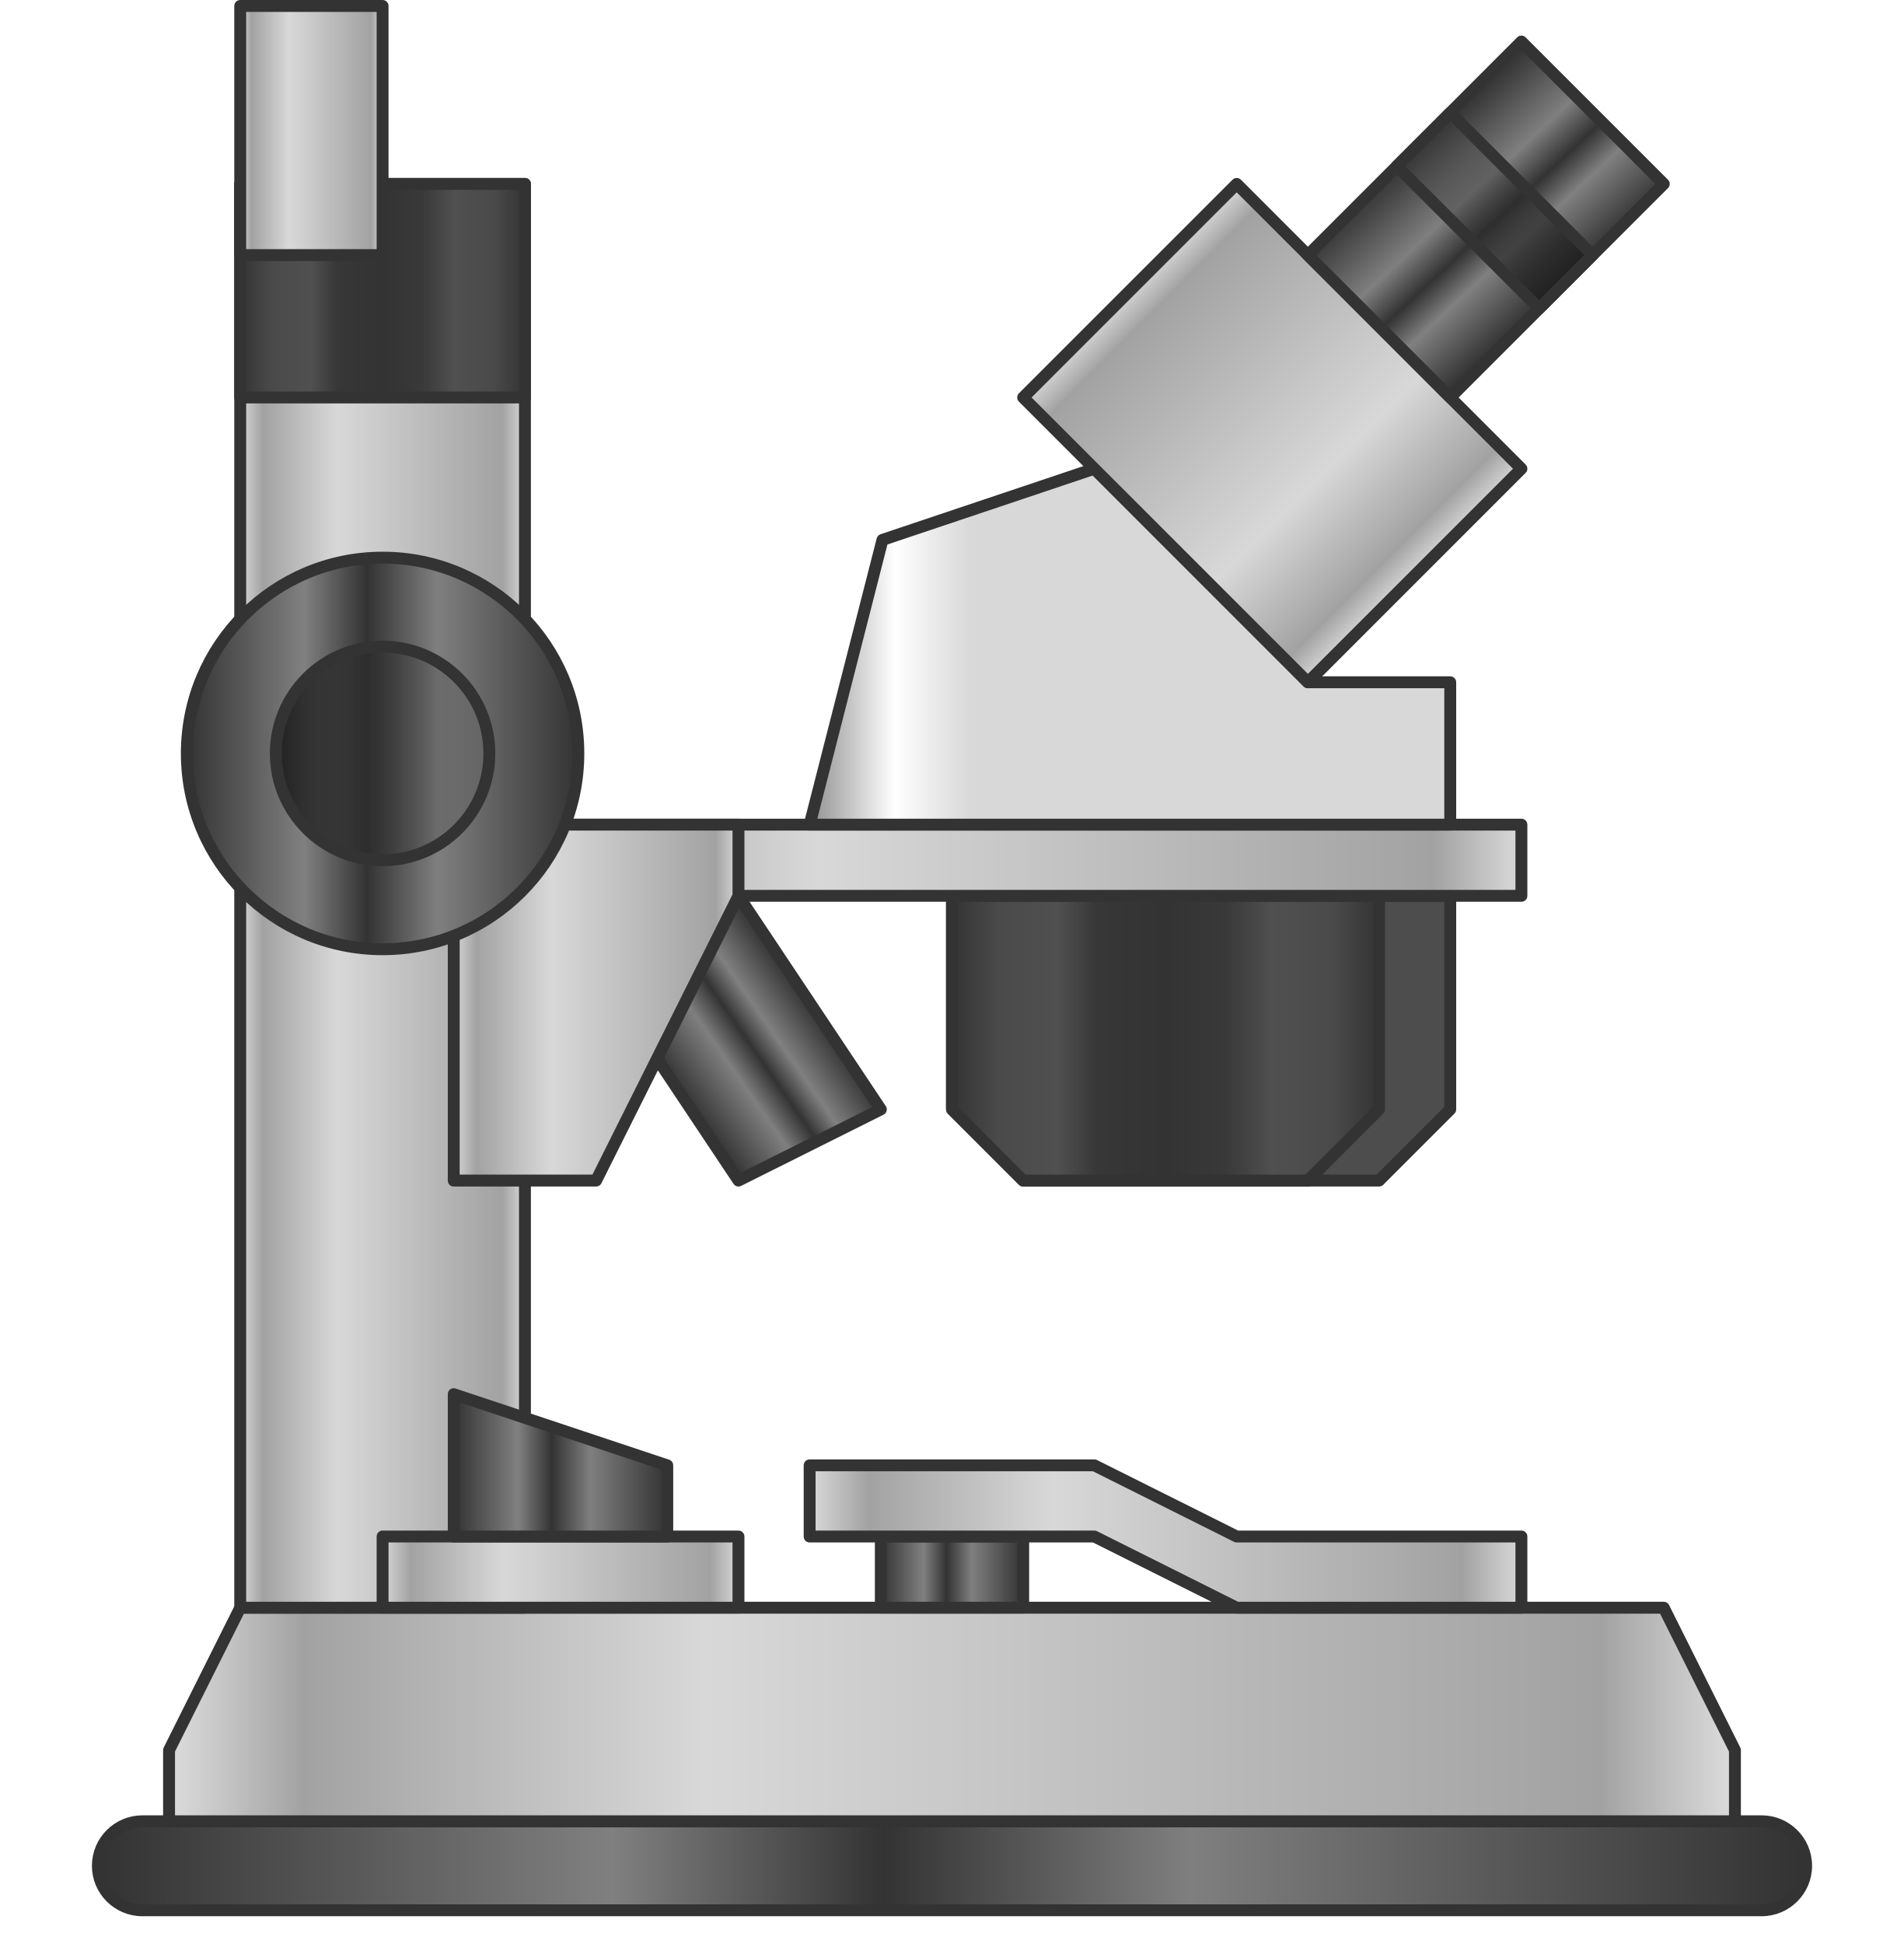
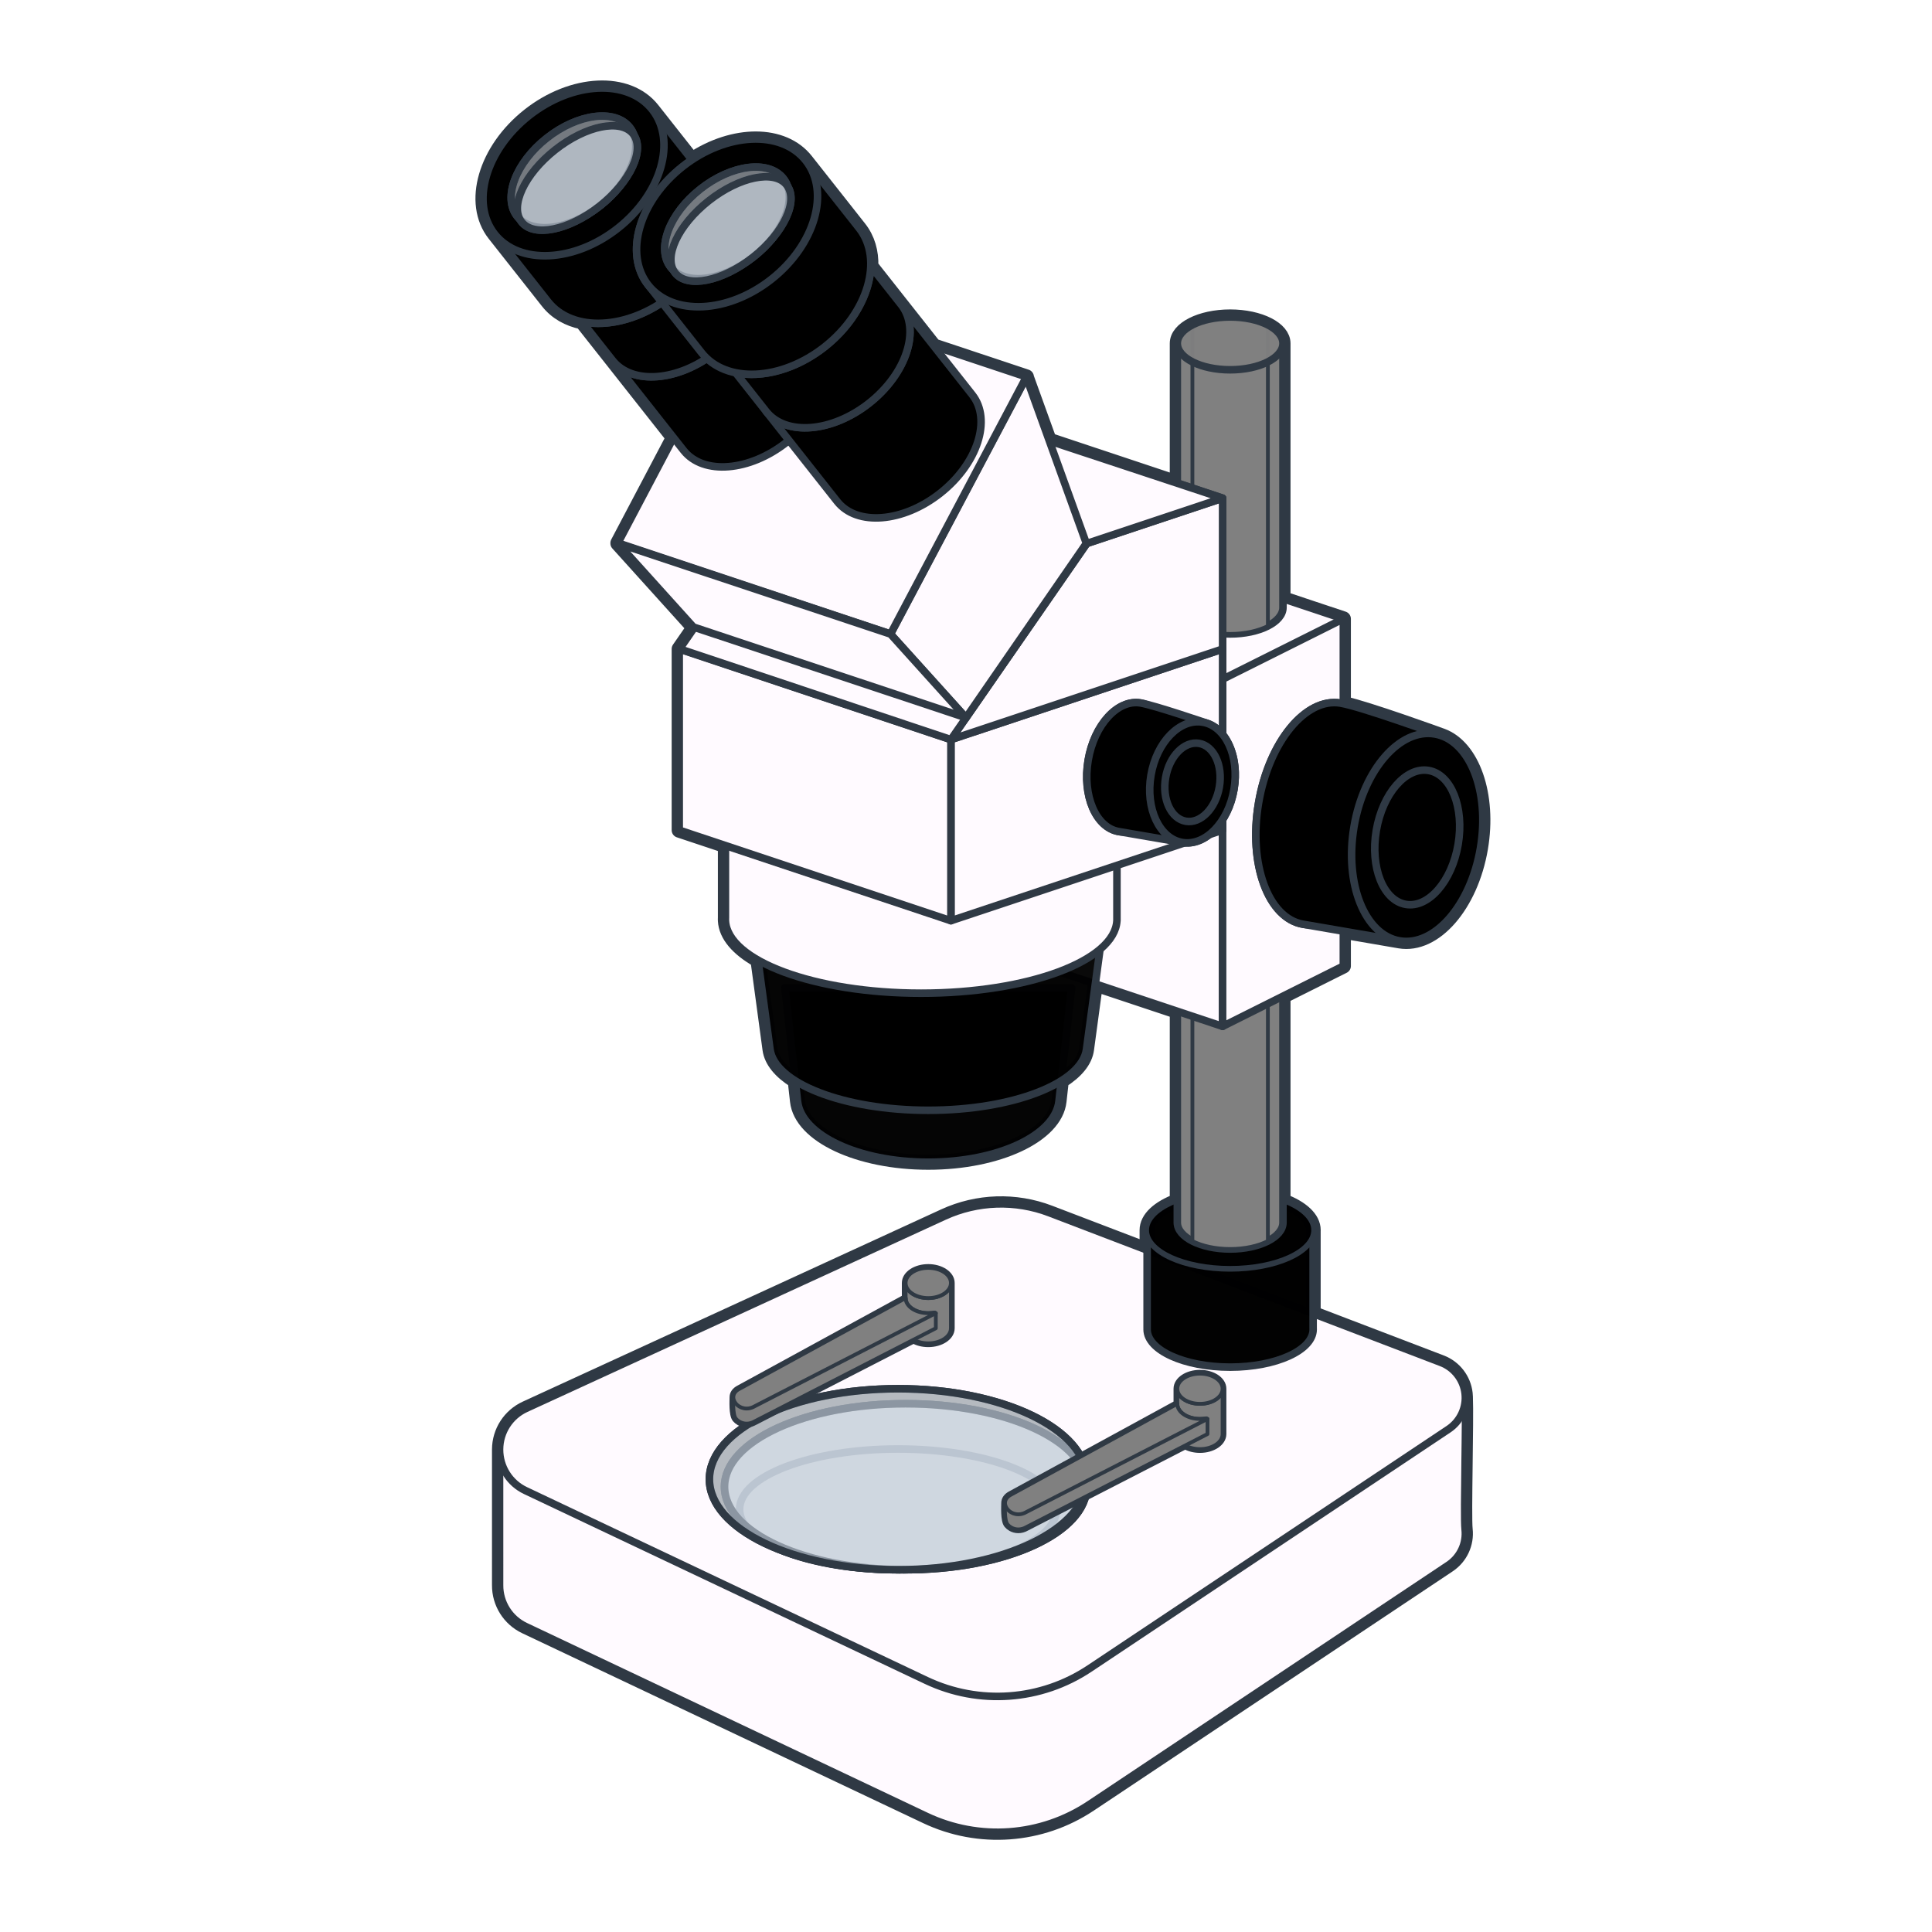
- <svg xmlns="http://www.w3.org/2000/svg" width="100%" height="100%" viewBox="0 0 48 49" version="1.1" xml:space="preserve" style="fill-rule:evenodd;clip-rule:evenodd;stroke-linecap:round;stroke-linejoin:round;stroke-miterlimit:1.5;">
+ <svg xmlns="http://www.w3.org/2000/svg" width="100%" height="100%" viewBox="0 0 512 512" version="1.1" xml:space="preserve" style="fill-rule:evenodd;clip-rule:evenodd;stroke-linecap:round;stroke-linejoin:round;stroke-miterlimit:1.5;">
+   <rect id="ArtBoard1" x="0" y="0" width="512" height="512" style="fill:none;" />
+   <path d="M178.477,115.963L154.265,85.273C150.599,84.522 147.434,82.752 145.217,79.941L131.089,62.034C124.592,53.798 128.678,39.727 140.208,30.63C151.738,21.534 166.375,20.835 172.872,29.071L183.359,42.363C194.437,34.995 207.523,34.926 213.567,42.586L227.694,60.493C229.912,63.305 230.897,66.797 230.773,70.539L238.674,80.554C238.729,80.62 238.783,80.687 238.837,80.755L247.479,91.709L272,99.88L265.356,112.452L265.403,112.468L272,100L278.023,116.674L312,128L312,91C312,89.094 313.526,87.366 316,86.103C318.542,84.806 322.084,84 326,84C329.916,84 333.458,84.806 336,86.103C338.474,87.366 340,89.094 340,91L340,158.667L356,164L356,186.474C362.464,187.866 381.513,194.796 382.089,195.006C390.189,197.961 394.723,210.686 392.331,224.773C389.762,239.903 380.169,250.912 370.923,249.342C367.954,248.838 361.742,247.763 356,246.771L356,256L340,264L340,318.288C344.885,320.123 348,322.897 348,326C348,326.101 347.997,326.201 347.99,326.302L347.99,348.114L381.909,361.083C385.403,362.419 387.859,365.594 388.275,369.312C388.307,369.597 388.327,369.883 388.334,370.167C388.602,376.166 387.883,401.803 388.275,405.312C388.691,409.029 386.997,412.669 383.884,414.744L288.728,478.181C275.869,486.754 259.454,487.952 245.486,481.335L139.245,431.011C135.031,429.015 132.355,424.758 132.382,420.096C132.409,415.433 132.355,388.758 132.382,384.096C132.409,379.433 135.135,375.208 139.372,373.262L250.249,322.318C259.043,318.277 269.095,317.948 278.135,321.405L304,331.294L304,326C304,322.897 307.115,320.123 312,318.288L312,268L290.276,260.759L287.938,278.056C287.53,281.131 285.126,283.992 281.247,286.426L280.644,291.82C279.656,300.832 264.511,308 246,308C227.489,308 212.344,300.832 211.356,291.82L210.753,286.426C206.874,283.992 204.47,281.131 204.062,278.056L200.869,254.429C195.595,251.429 192.448,247.85 192.246,244C192.239,243.868 192.235,243.736 192.235,243.604C192.235,243.471 192.239,243.339 192.246,243.207L192.246,224.082L180,220L180,172L180.106,171.965L180.138,171.918L180,171.965L183.969,166.236L183.76,166.166L163.76,144L192.701,153.631L192.746,153.566L163.76,143.894L178.477,115.963Z" style="fill:rgb(128,128,128);stroke:rgb(47,57,68);stroke-width:4px;" />
+   <path d="M139.245,431.011C135.031,429.015 132.355,424.758 132.382,420.096C132.409,415.433 135.135,411.208 139.372,409.262C170.592,394.917 224.91,369.96 250.249,358.318C259.043,354.277 269.095,353.948 278.135,357.405C302.994,366.909 354.493,386.6 381.909,397.083C385.403,398.419 387.859,401.594 388.275,405.312C388.691,409.029 386.997,412.669 383.884,414.744C359.965,430.69 315.065,460.623 288.728,478.181C275.869,486.754 259.454,487.952 245.486,481.335C216.975,467.83 168.098,444.678 139.245,431.011Z" style="fill:rgb(128,128,128);stroke:rgb(47,57,68);stroke-width:2px;" />
+   <path d="M132.382,420.096C132.409,415.433 132.355,388.758 132.382,384.096C132.409,379.433 135.135,375.208 139.372,373.262L250.249,322.318C259.043,318.277 269.095,317.948 278.135,321.405L381.909,361.083C385.403,362.419 387.859,365.594 388.275,369.312C388.691,373.029 387.859,401.594 388.275,405.312C388.691,409.029 386.997,412.669 383.884,414.744L288.728,478.181C275.869,486.754 259.454,487.952 245.486,481.335L139.245,431.011C135.031,429.015 132.355,424.758 132.382,420.096Z" style="fill:rgb(255,250,255);stroke:rgb(47,57,68);stroke-width:2px;" />
+   <path d="M139.245,395.011C135.031,393.015 132.355,388.758 132.382,384.096C132.409,379.433 135.135,375.208 139.372,373.262C170.592,358.917 224.91,333.96 250.249,322.318C259.043,318.277 269.095,317.948 278.135,321.405C302.994,330.909 354.493,350.6 381.909,361.083C385.403,362.419 387.859,365.594 388.275,369.312C388.691,373.029 386.997,376.669 383.884,378.744C359.965,394.69 315.065,424.623 288.728,442.181C275.869,450.754 259.454,451.952 245.486,445.335C216.975,431.83 168.098,408.678 139.245,395.011Z" style="fill:rgb(255,250,255);stroke:rgb(47,57,68);stroke-width:2px;" />
+   <ellipse cx="238" cy="392.015" rx="50" ry="23.985" style="fill:rgb(128,128,128);stroke:rgb(47,57,68);stroke-width:2px;" />
+   <ellipse cx="240" cy="394" rx="48" ry="22" style="fill:rgb(128,128,128);stroke:rgb(47,57,68);stroke-width:2px;" />
+   <ellipse cx="238" cy="400" rx="42" ry="16" style="fill:rgb(128,128,128);stroke:rgb(47,57,68);stroke-width:2px;" />
+   <ellipse cx="240" cy="394" rx="48" ry="22" style="fill:rgb(234,244,255);fill-opacity:0.5;stroke:rgb(47,57,68);stroke-width:2px;" />
+   <ellipse cx="238" cy="392.015" rx="50" ry="23.985" style="fill:rgb(234,244,255);fill-opacity:0.5;stroke:rgb(47,57,68);stroke-width:2px;" />
+   <path d="M314.094,383.066L272,404.703C270.536,405.555 269.072,405.425 268,404.821C267.611,404.602 267.273,404.32 267.006,404C266.11,402.927 266.343,399.078 266.343,398.311C266.343,397.474 266.828,396.637 268,396.06L312,372.03L312,368.03C312,365.822 314.689,364.03 318,364.03C321.311,364.03 324,365.822 324,368.03L324,380.03C324,382.238 321.311,384.03 318,384.03C316.509,384.03 315.144,383.667 314.094,383.066Z" style="fill:rgb(128,128,128);stroke:rgb(47,57,68);stroke-width:2px;" />
+   <path d="M324,368.03L324,380.03C324,382.238 321.311,384.03 318,384.03C314.689,384.03 312,382.238 312,380.03L312,368.03C312,370.238 314.689,372.03 318,372.03C321.311,372.03 324,370.238 324,368.03Z" style="fill:rgb(128,128,128);stroke:rgb(47,57,68);stroke-width:1px;" />
+   <ellipse cx="318" cy="368.03" rx="6" ry="4" style="fill:rgb(128,128,128);stroke:rgb(47,57,68);stroke-width:1px;" />
+   <path d="M267.006,404C266.11,402.927 266.343,399.078 266.343,398.311C266.343,397.474 266.828,396.637 268,396.06L312,372.03C312,374.238 314.689,376.03 318,376.03C318.584,376.03 319.148,375.975 319.681,375.871L320,376.03L320,380.03L272,404.703C270.536,405.555 269.072,405.425 268,404.821C267.611,404.602 267.273,404.32 267.006,404Z" style="fill:rgb(128,128,128);stroke:rgb(47,57,68);stroke-width:1px;" />
+   <path d="M319.681,375.871L320,376.03L272,400.703C268,403.03 264,398.03 268,396.06L312,372.03C312,374.238 314.689,376.03 318,376.03C318.584,376.03 319.148,375.975 319.681,375.871Z" style="fill:rgb(128,128,128);stroke:rgb(47,57,68);stroke-width:1px;" />
+   <path d="M242.094,355.036L200,376.673C198.536,377.524 197.072,377.395 196,376.791C195.611,376.572 195.273,376.29 195.006,375.97C194.11,374.896 194.343,371.048 194.343,370.281C194.343,369.444 194.828,368.607 196,368.03L240,344L240,340C240,337.792 242.689,336 246,336C249.311,336 252,337.792 252,340L252,352C252,354.208 249.311,356 246,356C244.509,356 243.144,355.637 242.094,355.036Z" style="fill:rgb(128,128,128);stroke:rgb(47,57,68);stroke-width:2px;" />
+   <path d="M252,340L252,352C252,354.208 249.311,356 246,356C242.689,356 240,354.208 240,352L240,340C240,342.208 242.689,344 246,344C249.311,344 252,342.208 252,340Z" style="fill:rgb(128,128,128);stroke:rgb(47,57,68);stroke-width:1px;" />
+   <ellipse cx="246" cy="340" rx="6" ry="4" style="fill:rgb(128,128,128);stroke:rgb(47,57,68);stroke-width:1px;" />
+   <path d="M195.006,375.97C194.11,374.896 194.343,371.048 194.343,370.281C194.343,369.444 194.828,368.607 196,368.03L240,344C240,346.208 242.689,348 246,348C246.584,348 247.148,347.944 247.681,347.841L248,348L248,352L200,376.673C198.536,377.524 197.072,377.395 196,376.791C195.611,376.572 195.273,376.29 195.006,375.97Z" style="fill:rgb(128,128,128);stroke:rgb(47,57,68);stroke-width:1px;" />
+   <path d="M247.681,347.841L248,348L200,372.673C196,375 192,370 196,368.03L240,344C240,346.208 242.689,348 246,348C246.584,348 247.148,347.944 247.681,347.841Z" style="fill:rgb(128,128,128);stroke:rgb(47,57,68);stroke-width:1px;" />
+   <path d="M347.99,326.302L347.99,352C347.997,352.1 348,352.201 348,352.302C348,357.821 338.142,362.302 326,362.302C313.858,362.302 304,357.821 304,352.302C304,352.201 304.003,352.1 304.01,352L304,352L304,326C304,331.519 313.858,336 326,336C337.92,336 347.639,331.682 347.99,326.302Z" style="fill-opacity:0.99;stroke:rgb(47,57,68);stroke-width:2px;" />
+   <ellipse cx="326" cy="326" rx="22" ry="10" style="fill-opacity:0.99;stroke:rgb(47,57,68);stroke-width:1px;" />
+   <path d="M312,324L312,264L340,264L340,324C340,327.863 333.727,331 326,331C318.273,331 312,327.863 312,324Z" style="fill:rgb(128,128,128);stroke:rgb(47,57,68);stroke-width:2px;" />
+   <path d="M316,264L336,264L336,328.897C333.458,330.194 329.916,331 326,331C322.084,331 318.542,330.194 316,328.897L316,264Z" style="fill:rgb(128,128,128);stroke:rgb(47,57,68);stroke-width:1px;" />
+   <path d="M308,240L308,148L276,164L276,256L308,240Z" style="fill:rgb(128,128,128);stroke:rgb(47,57,68);stroke-width:2px;" />
+   <path d="M308,239.771L308,148L356,164L356,256L308,239.771Z" style="fill:rgb(255,250,255);stroke:rgb(47,57,68);stroke-width:2px;" />
+   <path d="M276,256L276,164L324,180L324,272L276,256Z" style="fill:rgb(255,250,255);stroke:rgb(47,57,68);stroke-width:2px;" />
+   <path d="M356,256L356,164L324,180L324,272L356,256Z" style="fill:rgb(255,250,255);stroke:rgb(47,57,68);stroke-width:2px;" />
+   <path d="M340,161C340,164.863 333.727,168 326,168C318.273,168 312,164.863 312,161L312,91C312,87.137 318.273,84 326,84C333.727,84 340,87.137 340,91L340,161Z" style="fill:rgb(128,128,128);stroke:rgb(47,57,68);stroke-width:2px;" />
+   <path d="M336,165.897C333.458,167.194 329.916,168 326,168C322.084,168 318.542,167.194 316,165.897L316,86.103C318.542,84.806 322.084,84 326,84C329.916,84 333.458,84.806 336,86.103L336,165.897Z" style="fill:rgb(128,128,128);stroke:rgb(47,57,68);stroke-width:1px;" />
+   <ellipse cx="326" cy="91" rx="14" ry="7" style="fill:rgb(128,128,128);fill-opacity:0.96;stroke:rgb(47,57,68);stroke-width:2px;" />
+   <path d="M211.356,291.82L208,261.764L284,261.764L280.644,291.82C279.656,300.832 264.511,308 246,308C227.489,308 212.344,300.832 211.356,291.82Z" style="fill-opacity:0.96;stroke:rgb(47,57,68);stroke-width:2px;" />
+   <path d="M204.062,278.056L200,248L292,248L287.938,278.056C286.741,287.069 268.408,294.236 246,294.236C223.592,294.236 205.259,287.069 204.062,278.056Z" style="fill-opacity:0.96;stroke:rgb(47,57,68);stroke-width:2px;" />
+   <path d="M192.246,244C192.239,243.868 192.235,243.736 192.235,243.604C192.235,243.471 192.239,243.339 192.246,243.207L192.246,220L296,220L296,244L295.99,244C295.43,254.636 272.402,263.206 244.118,263.206C215.834,263.206 192.805,254.636 192.246,244Z" style="fill:rgb(255,250,255);stroke:rgb(47,57,68);stroke-width:2px;" />
+   <path d="M252,196L252,148L324,172L324,220L252,196Z" style="fill:rgb(128,128,128);stroke:rgb(47,57,68);stroke-width:2px;" />
+   <path d="M252,148L252,108L324,132L324,172L252,148Z" style="fill:rgb(128,128,128);stroke:rgb(47,57,68);stroke-width:2px;" />
+   <path d="M252,196L252,148L180,172L180,220L252,196Z" style="fill:rgb(128,128,128);stroke:rgb(47,57,68);stroke-width:2px;" />
+   <path d="M324,220L324,172L252,196L252,244L324,220Z" style="fill:rgb(255,250,255);stroke:rgb(47,57,68);stroke-width:2px;" />
+   <path d="M180,220L180,172L252,196L252,244L180,220Z" style="fill:rgb(255,250,255);stroke:rgb(47,57,68);stroke-width:2px;" />
+   <path d="M252,147.965L252,108L216,120L180,171.965L252,147.965Z" style="fill:rgb(128,128,128);stroke:rgb(47,57,68);stroke-width:2px;" />
+   <path d="M324,172L324,132.035L288,144.035L252,196L324,172Z" style="fill:rgb(255,250,255);stroke:rgb(47,57,68);stroke-width:2px;" />
+   <path d="M216,120L288,144.035L252,196L180.106,171.965L216,120Z" style="fill:rgb(255,250,255);stroke:rgb(47,57,68);stroke-width:2px;" />
+   <path d="M252,108.215L324,132.035L288,144.035L216,120L252,108.215Z" style="fill:rgb(255,250,255);stroke:rgb(47,57,68);stroke-width:2px;" />
  <g>
-     <rect x="0" y="0.15" width="48" height="48" style="fill:none;" />
-     <path d="M45.533,47.029C45.533,47.647 45.03,48.15 44.411,48.15L3.589,48.15C2.97,48.15 2.467,47.647 2.467,47.029C2.467,46.41 2.97,45.907 3.589,45.907L44.411,45.907C45.03,45.907 45.533,46.41 45.533,47.029Z" style="fill:url(#_Linear1);stroke:rgb(51,51,51);stroke-width:0.3px;" />
-     <path d="M41.944,40.524L43.738,44.113L43.738,45.907L4.262,45.907L4.262,44.113L6.056,40.524L41.944,40.524Z" style="fill:url(#_Linear2);stroke:rgb(51,51,51);stroke-width:0.3px;" />
-     <path d="M24,22.58L24,27.963L25.794,29.757L34.766,29.757L36.561,27.963L36.561,22.58L24,22.58Z" style="fill:rgb(77,77,77);stroke:rgb(51,51,51);stroke-width:0.3px;" />
-     <path d="M24,22.58L24,27.963L25.794,29.757L32.972,29.757L34.766,27.963L34.766,22.58L24,22.58Z" style="fill:url(#_Linear3);stroke:rgb(51,51,51);stroke-width:0.3px;" />
-     <rect x="22.206" y="38.729" width="3.589" height="1.794" style="fill:url(#_Linear4);stroke:rgb(51,51,51);stroke-width:0.3px;" />
-     <path d="M20.411,38.729L20.411,36.935L27.589,36.935L31.178,38.729L38.355,38.729L38.355,40.524L31.178,40.524L27.589,38.729L20.411,38.729Z" style="fill:url(#_Linear5);stroke:rgb(51,51,51);stroke-width:0.3px;" />
-     <rect x="6.056" y="4.636" width="7.178" height="35.888" style="fill:url(#_Linear6);stroke:rgb(51,51,51);stroke-width:0.3px;" />
-     <rect x="9.645" y="38.729" width="8.972" height="1.794" style="fill:url(#_Linear7);stroke:rgb(51,51,51);stroke-width:0.3px;" />
-     <path d="M16.822,38.729L16.822,36.935L11.439,35.141L11.439,38.729L16.822,38.729" style="fill:url(#_Linear8);stroke:rgb(51,51,51);stroke-width:0.3px;" />
-     <rect x="6.056" y="4.636" width="7.178" height="5.383" style="fill:url(#_Linear9);stroke:rgb(51,51,51);stroke-width:0.3px;" />
-     <rect x="6.056" y="0.15" width="3.589" height="6.28" style="fill:url(#_Linear10);stroke:rgb(51,51,51);stroke-width:0.3px;" />
-     <rect x="11.439" y="20.786" width="26.916" height="1.794" style="fill:url(#_Linear11);stroke:rgb(51,51,51);stroke-width:0.3px;" />
-     <path d="M36.561,20.786L36.561,17.197L32.972,17.197L27.589,11.814L22.247,13.608L20.411,20.786L36.561,20.786Z" style="fill:url(#_Linear12);stroke:rgb(51,51,51);stroke-width:0.3px;" />
-     <path d="M31.178,4.636L38.355,11.814L32.972,17.197L25.794,10.019L31.178,4.636Z" style="fill:url(#_Linear13);stroke:rgb(51,51,51);stroke-width:0.3px;" />
-     <path d="M32.972,6.43L38.355,1.047L41.944,4.636L36.561,10.019L32.972,6.43" style="fill:url(#_Linear14);stroke:rgb(51,51,51);stroke-width:0.3px;" />
-     <path d="M35.215,4.187L36.561,2.842L40.15,6.43L38.804,7.776L35.215,4.187" style="fill:url(#_Linear15);stroke:rgb(51,51,51);stroke-width:0.3px;" />
-     <path d="M18.617,22.58L22.206,27.963L18.617,29.757L13.832,22.58L18.617,22.58" style="fill:url(#_Linear16);stroke:rgb(51,51,51);stroke-width:0.3px;" />
-     <path d="M11.439,29.757L15.028,29.757L18.617,22.58L18.617,20.786L11.439,20.786L11.439,29.757Z" style="fill:url(#_Linear17);stroke:rgb(51,51,51);stroke-width:0.3px;" />
-     <circle cx="9.645" cy="18.991" r="4.935" style="fill:url(#_Linear18);stroke:rgb(51,51,51);stroke-width:0.3px;" />
-     <circle cx="9.645" cy="18.991" r="2.692" style="fill:url(#_Linear19);stroke:rgb(51,51,51);stroke-width:0.3px;" />
+     <path d="M244.655,129.612L228.761,85.612L192.761,153.65L212.761,175.817L244.655,129.612Z" style="fill:rgb(255,250,255);stroke:rgb(47,57,68);stroke-width:2px;" />
+     <path d="M287.894,144L272,100L236,168.039L256,190.205L287.894,144Z" style="fill:rgb(255,250,255);stroke:rgb(47,57,68);stroke-width:2px;" />
+     <path d="M199.654,75.774L272,99.88L236,168L163.76,143.894L199.654,75.774Z" style="fill:rgb(255,250,255);stroke:rgb(47,57,68);stroke-width:2px;" />
+     <path d="M163.76,144L236,168.039L256,190.205L183.76,166.166L163.76,144Z" style="fill:rgb(255,250,255);stroke:rgb(47,57,68);stroke-width:2px;" />
  </g>
-   <defs>
-     <linearGradient id="_Linear1" x1="0" y1="0" x2="1" y2="0" gradientUnits="userSpaceOnUse" gradientTransform="matrix(43.0654,0,0,2.24299,2.46729,47.0285)">
-       <stop offset="0" style="stop-color:rgb(51,51,51);stop-opacity:1" />
-       <stop offset="0.3" style="stop-color:rgb(128,128,128);stop-opacity:1" />
-       <stop offset="0.46" style="stop-color:rgb(51,51,51);stop-opacity:1" />
-       <stop offset="0.64" style="stop-color:rgb(127,127,127);stop-opacity:1" />
-       <stop offset="1" style="stop-color:rgb(51,51,51);stop-opacity:1" />
-     </linearGradient>
-     <linearGradient id="_Linear2" x1="0" y1="0" x2="1" y2="0" gradientUnits="userSpaceOnUse" gradientTransform="matrix(39.4766,0,0,5.38318,4.26168,43.2154)">
-       <stop offset="0" style="stop-color:rgb(216,216,216);stop-opacity:1" />
-       <stop offset="0.08" style="stop-color:rgb(162,162,162);stop-opacity:1" />
-       <stop offset="0.34" style="stop-color:rgb(216,216,216);stop-opacity:1" />
-       <stop offset="0.92" style="stop-color:rgb(162,162,162);stop-opacity:1" />
-       <stop offset="1" style="stop-color:rgb(216,216,216);stop-opacity:1" />
-     </linearGradient>
-     <linearGradient id="_Linear3" x1="0" y1="0" x2="1" y2="0" gradientUnits="userSpaceOnUse" gradientTransform="matrix(10.7664,0,0,7.17757,24,26.1687)">
-       <stop offset="0" style="stop-color:rgb(51,51,51);stop-opacity:1" />
-       <stop offset="0.05" style="stop-color:rgb(62,62,62);stop-opacity:1" />
-       <stop offset="0.11" style="stop-color:rgb(74,74,74);stop-opacity:1" />
-       <stop offset="0.25" style="stop-color:rgb(80,80,80);stop-opacity:1" />
-       <stop offset="0.34" style="stop-color:rgb(55,55,55);stop-opacity:1" />
-       <stop offset="0.5" style="stop-color:rgb(51,51,51);stop-opacity:1" />
-       <stop offset="0.64" style="stop-color:rgb(57,57,57);stop-opacity:1" />
-       <stop offset="0.7" style="stop-color:rgb(69,69,69);stop-opacity:1" />
-       <stop offset="0.75" style="stop-color:rgb(80,80,80);stop-opacity:1" />
-       <stop offset="0.89" style="stop-color:rgb(74,74,74);stop-opacity:1" />
-       <stop offset="0.95" style="stop-color:rgb(62,62,62);stop-opacity:1" />
-       <stop offset="1" style="stop-color:rgb(51,51,51);stop-opacity:1" />
-     </linearGradient>
-     <linearGradient id="_Linear4" x1="0" y1="0" x2="1" y2="0" gradientUnits="userSpaceOnUse" gradientTransform="matrix(3.58879,0,0,1.79439,22.2056,39.6266)">
-       <stop offset="0" style="stop-color:rgb(51,51,51);stop-opacity:1" />
-       <stop offset="0.3" style="stop-color:rgb(128,128,128);stop-opacity:1" />
-       <stop offset="0.46" style="stop-color:rgb(51,51,51);stop-opacity:1" />
-       <stop offset="0.64" style="stop-color:rgb(127,127,127);stop-opacity:1" />
-       <stop offset="1" style="stop-color:rgb(51,51,51);stop-opacity:1" />
-     </linearGradient>
-     <linearGradient id="_Linear5" x1="0" y1="0" x2="1" y2="0" gradientUnits="userSpaceOnUse" gradientTransform="matrix(17.9439,0,0,3.58879,20.4112,38.7294)">
-       <stop offset="0" style="stop-color:rgb(216,216,216);stop-opacity:1" />
-       <stop offset="0.08" style="stop-color:rgb(162,162,162);stop-opacity:1" />
-       <stop offset="0.34" style="stop-color:rgb(216,216,216);stop-opacity:1" />
-       <stop offset="0.92" style="stop-color:rgb(162,162,162);stop-opacity:1" />
-       <stop offset="1" style="stop-color:rgb(216,216,216);stop-opacity:1" />
-     </linearGradient>
-     <linearGradient id="_Linear6" x1="0" y1="0" x2="1" y2="0" gradientUnits="userSpaceOnUse" gradientTransform="matrix(7.17757,0,0,35.8879,6.05607,22.5799)">
-       <stop offset="0" style="stop-color:rgb(216,216,216);stop-opacity:1" />
-       <stop offset="0.08" style="stop-color:rgb(162,162,162);stop-opacity:1" />
-       <stop offset="0.34" style="stop-color:rgb(216,216,216);stop-opacity:1" />
-       <stop offset="0.92" style="stop-color:rgb(162,162,162);stop-opacity:1" />
-       <stop offset="1" style="stop-color:rgb(216,216,216);stop-opacity:1" />
-     </linearGradient>
-     <linearGradient id="_Linear7" x1="0" y1="0" x2="1" y2="0" gradientUnits="userSpaceOnUse" gradientTransform="matrix(8.97196,0,0,1.79439,9.64486,39.6266)">
-       <stop offset="0" style="stop-color:rgb(216,216,216);stop-opacity:1" />
-       <stop offset="0.08" style="stop-color:rgb(162,162,162);stop-opacity:1" />
-       <stop offset="0.34" style="stop-color:rgb(216,216,216);stop-opacity:1" />
-       <stop offset="0.92" style="stop-color:rgb(162,162,162);stop-opacity:1" />
-       <stop offset="1" style="stop-color:rgb(216,216,216);stop-opacity:1" />
-     </linearGradient>
-     <linearGradient id="_Linear8" x1="0" y1="0" x2="1" y2="0" gradientUnits="userSpaceOnUse" gradientTransform="matrix(5.38318,0,0,3.58879,11.4393,36.935)">
-       <stop offset="0" style="stop-color:rgb(51,51,51);stop-opacity:1" />
-       <stop offset="0.3" style="stop-color:rgb(128,128,128);stop-opacity:1" />
-       <stop offset="0.46" style="stop-color:rgb(51,51,51);stop-opacity:1" />
-       <stop offset="0.64" style="stop-color:rgb(127,127,127);stop-opacity:1" />
-       <stop offset="1" style="stop-color:rgb(51,51,51);stop-opacity:1" />
-     </linearGradient>
-     <linearGradient id="_Linear9" x1="0" y1="0" x2="1" y2="0" gradientUnits="userSpaceOnUse" gradientTransform="matrix(7.17757,0,0,5.38318,6.05607,7.32757)">
-       <stop offset="0" style="stop-color:rgb(51,51,51);stop-opacity:1" />
-       <stop offset="0.05" style="stop-color:rgb(62,62,62);stop-opacity:1" />
-       <stop offset="0.11" style="stop-color:rgb(74,74,74);stop-opacity:1" />
-       <stop offset="0.25" style="stop-color:rgb(80,80,80);stop-opacity:1" />
-       <stop offset="0.34" style="stop-color:rgb(55,55,55);stop-opacity:1" />
-       <stop offset="0.5" style="stop-color:rgb(51,51,51);stop-opacity:1" />
-       <stop offset="0.64" style="stop-color:rgb(57,57,57);stop-opacity:1" />
-       <stop offset="0.7" style="stop-color:rgb(69,69,69);stop-opacity:1" />
-       <stop offset="0.75" style="stop-color:rgb(80,80,80);stop-opacity:1" />
-       <stop offset="0.89" style="stop-color:rgb(74,74,74);stop-opacity:1" />
-       <stop offset="0.95" style="stop-color:rgb(62,62,62);stop-opacity:1" />
-       <stop offset="1" style="stop-color:rgb(51,51,51);stop-opacity:1" />
-     </linearGradient>
-     <linearGradient id="_Linear10" x1="0" y1="0" x2="1" y2="0" gradientUnits="userSpaceOnUse" gradientTransform="matrix(3.58879,0,0,6.28037,6.05607,3.29019)">
-       <stop offset="0" style="stop-color:rgb(216,216,216);stop-opacity:1" />
-       <stop offset="0.08" style="stop-color:rgb(162,162,162);stop-opacity:1" />
-       <stop offset="0.34" style="stop-color:rgb(216,216,216);stop-opacity:1" />
-       <stop offset="0.92" style="stop-color:rgb(162,162,162);stop-opacity:1" />
-       <stop offset="1" style="stop-color:rgb(216,216,216);stop-opacity:1" />
-     </linearGradient>
-     <linearGradient id="_Linear11" x1="0" y1="0" x2="1" y2="0" gradientUnits="userSpaceOnUse" gradientTransform="matrix(26.9159,0,0,1.79439,11.4393,21.6827)">
-       <stop offset="0" style="stop-color:rgb(216,216,216);stop-opacity:1" />
-       <stop offset="0.08" style="stop-color:rgb(162,162,162);stop-opacity:1" />
-       <stop offset="0.34" style="stop-color:rgb(216,216,216);stop-opacity:1" />
-       <stop offset="0.92" style="stop-color:rgb(162,162,162);stop-opacity:1" />
-       <stop offset="1" style="stop-color:rgb(216,216,216);stop-opacity:1" />
-     </linearGradient>
-     <linearGradient id="_Linear12" x1="0" y1="0" x2="1" y2="0" gradientUnits="userSpaceOnUse" gradientTransform="matrix(16.1495,0,0,8.97196,20.4112,16.2995)">
-       <stop offset="0" style="stop-color:rgb(147,147,147);stop-opacity:1" />
-       <stop offset="0.13" style="stop-color:white;stop-opacity:1" />
-       <stop offset="0.25" style="stop-color:rgb(216,216,216);stop-opacity:1" />
-       <stop offset="1" style="stop-color:rgb(216,216,216);stop-opacity:1" />
-     </linearGradient>
-     <linearGradient id="_Linear13" x1="0" y1="0" x2="1" y2="0" gradientUnits="userSpaceOnUse" gradientTransform="matrix(-7.17757,-7.17757,7.17757,-7.17757,35.8346,14.3341)">
-       <stop offset="0" style="stop-color:rgb(216,216,216);stop-opacity:1" />
-       <stop offset="0.08" style="stop-color:rgb(162,162,162);stop-opacity:1" />
-       <stop offset="0.34" style="stop-color:rgb(216,216,216);stop-opacity:1" />
-       <stop offset="0.92" style="stop-color:rgb(162,162,162);stop-opacity:1" />
-       <stop offset="1" style="stop-color:rgb(216,216,216);stop-opacity:1" />
-     </linearGradient>
-     <linearGradient id="_Linear14" x1="0" y1="0" x2="1" y2="0" gradientUnits="userSpaceOnUse" gradientTransform="matrix(-3.46796,-3.70961,3.70961,-3.46796,39.2523,7.32757)">
-       <stop offset="0" style="stop-color:rgb(51,51,51);stop-opacity:1" />
-       <stop offset="0.3" style="stop-color:rgb(128,128,128);stop-opacity:1" />
-       <stop offset="0.46" style="stop-color:rgb(51,51,51);stop-opacity:1" />
-       <stop offset="0.64" style="stop-color:rgb(127,127,127);stop-opacity:1" />
-       <stop offset="1" style="stop-color:rgb(51,51,51);stop-opacity:1" />
-     </linearGradient>
-     <linearGradient id="_Linear15" x1="0" y1="0" x2="1" y2="0" gradientUnits="userSpaceOnUse" gradientTransform="matrix(-3.58879,-3.58879,3.58879,-3.58879,39.3983,7.18156)">
-       <stop offset="0" style="stop-color:rgb(34,34,34);stop-opacity:1" />
-       <stop offset="1" style="stop-color:rgb(51,51,51);stop-opacity:0" />
-     </linearGradient>
-     <linearGradient id="_Linear16" x1="0" y1="0" x2="1" y2="0" gradientUnits="userSpaceOnUse" gradientTransform="matrix(-3.27434,2.26606,-2.26606,-3.27434,20.4112,25.2715)">
-       <stop offset="0" style="stop-color:rgb(51,51,51);stop-opacity:1" />
-       <stop offset="0.3" style="stop-color:rgb(128,128,128);stop-opacity:1" />
-       <stop offset="0.46" style="stop-color:rgb(51,51,51);stop-opacity:1" />
-       <stop offset="0.64" style="stop-color:rgb(127,127,127);stop-opacity:1" />
-       <stop offset="1" style="stop-color:rgb(51,51,51);stop-opacity:1" />
-     </linearGradient>
-     <linearGradient id="_Linear17" x1="0" y1="0" x2="1" y2="0" gradientUnits="userSpaceOnUse" gradientTransform="matrix(7.17757,0,0,8.97196,11.4393,25.2715)">
-       <stop offset="0" style="stop-color:rgb(216,216,216);stop-opacity:1" />
-       <stop offset="0.08" style="stop-color:rgb(162,162,162);stop-opacity:1" />
-       <stop offset="0.34" style="stop-color:rgb(216,216,216);stop-opacity:1" />
-       <stop offset="0.92" style="stop-color:rgb(162,162,162);stop-opacity:1" />
-       <stop offset="1" style="stop-color:rgb(216,216,216);stop-opacity:1" />
-     </linearGradient>
-     <linearGradient id="_Linear18" x1="0" y1="0" x2="1" y2="0" gradientUnits="userSpaceOnUse" gradientTransform="matrix(9.86916,0,0,9.86916,4.71028,18.9911)">
-       <stop offset="0" style="stop-color:rgb(51,51,51);stop-opacity:1" />
-       <stop offset="0.3" style="stop-color:rgb(128,128,128);stop-opacity:1" />
-       <stop offset="0.46" style="stop-color:rgb(51,51,51);stop-opacity:1" />
-       <stop offset="0.64" style="stop-color:rgb(127,127,127);stop-opacity:1" />
-       <stop offset="1" style="stop-color:rgb(51,51,51);stop-opacity:1" />
-     </linearGradient>
-     <linearGradient id="_Linear19" x1="0" y1="0" x2="1" y2="0" gradientUnits="userSpaceOnUse" gradientTransform="matrix(5.38318,0,0,5.38318,6.95327,18.9911)">
-       <stop offset="0" style="stop-color:rgb(34,34,34);stop-opacity:1" />
-       <stop offset="1" style="stop-color:rgb(51,51,51);stop-opacity:0" />
-     </linearGradient>
-   </defs>
+   <path d="M355.264,186.331C364.51,187.901 369.788,202.304 367.042,218.476C364.295,234.647 354.559,246.501 345.313,244.931C336.067,243.36 330.789,228.957 333.536,212.786C336.282,196.615 346.018,184.761 355.264,186.331Z" style="fill:rgb(128,128,128);stroke:rgb(47,57,68);stroke-width:2px;" />
+   <path d="M370.923,249.342C365.684,248.453 350.349,245.786 345.313,244.931C336.067,243.36 330.789,228.957 333.536,212.786C336.282,196.615 346.018,184.761 355.264,186.331C360.856,187.28 381.489,194.788 382.089,195.006C390.189,197.961 394.723,210.686 392.331,224.773C389.762,239.903 380.169,250.912 370.923,249.342Z" style="stroke:rgb(47,57,68);stroke-width:2px;" />
+   <path d="M380.233,194.514C389.479,196.084 394.9,209.643 392.331,224.773C389.762,239.903 380.169,250.912 370.923,249.342C361.676,247.772 356.256,234.214 358.825,219.083C361.394,203.953 370.987,192.944 380.233,194.514Z" style="stroke:rgb(47,57,68);stroke-width:2px;" />
+   <path d="M378.591,204.182C384.577,205.199 388.086,213.976 386.423,223.77C384.759,233.564 378.55,240.691 372.564,239.674C366.579,238.658 363.07,229.881 364.733,220.087C366.396,210.292 372.606,203.166 378.591,204.182Z" style="stroke:rgb(47,57,68);stroke-width:2px;" />
+   <path d="M302.275,186.295C308.349,187.326 311.984,195.798 310.387,205.202C308.79,214.606 302.562,221.404 296.488,220.372C290.414,219.341 286.779,210.868 288.376,201.464C289.973,192.06 296.201,185.263 302.275,186.295Z" style="fill:rgb(128,128,128);stroke:rgb(47,57,68);stroke-width:2px;" />
+   <path d="M313.313,223.266C309.871,222.681 299.796,220.934 296.488,220.372C290.414,219.341 286.779,210.868 288.376,201.464C289.973,192.06 296.201,185.263 302.275,186.295C305.949,186.918 319.553,191.557 319.949,191.692C325.289,193.517 328.417,201 327.026,209.193C325.532,217.991 319.387,224.297 313.313,223.266Z" style="stroke:rgb(47,57,68);stroke-width:2px;" />
+   <path d="M318.727,191.382C324.801,192.413 328.52,200.394 327.026,209.193C325.532,217.991 319.387,224.297 313.313,223.266C307.239,222.234 303.52,214.254 305.014,205.455C306.509,196.656 312.653,190.35 318.727,191.382Z" style="stroke:rgb(47,57,68);stroke-width:2px;" />
+   <path d="M317.773,197.004C321.705,197.672 324.112,202.838 323.144,208.534C322.177,214.229 318.2,218.311 314.268,217.644C310.336,216.976 307.929,211.81 308.896,206.114C309.863,200.418 313.841,196.336 317.773,197.004Z" style="stroke:rgb(47,57,68);stroke-width:2px;" />
+   <g>
+     <path d="M198.142,67.239L216.979,91.115C222.177,97.704 218.373,109.383 208.49,117.18C198.607,124.977 186.363,125.958 181.165,119.37L162.328,95.494C167.526,102.082 179.77,101.101 189.654,93.304C199.537,85.507 203.34,73.828 198.142,67.239Z" style="stroke:rgb(47,57,68);stroke-width:2px;" />
+     <path d="M190.079,57.023L197.98,67.039C198.035,67.105 198.089,67.172 198.142,67.239C203.34,73.828 199.537,85.507 189.654,93.304C179.77,101.101 167.526,102.082 162.328,95.494L154.265,85.273C161.342,86.722 170.285,84.374 177.881,78.382C185.475,72.391 189.84,64.242 190.079,57.023Z" style="stroke:rgb(47,57,68);stroke-width:2px;" />
+     <path d="M145.217,79.941C142.567,76.583 133.739,65.393 131.089,62.034C124.592,53.798 128.678,39.727 140.208,30.63C151.738,21.534 166.375,20.835 172.872,29.071C175.522,32.429 184.35,43.62 187,46.978C193.497,55.214 189.411,69.285 177.881,78.382C166.351,87.479 151.714,88.177 145.217,79.941Z" style="stroke:rgb(47,57,68);stroke-width:2px;" />
+     <path d="M140.208,30.63C151.738,21.534 166.375,20.835 172.872,29.071C179.37,37.307 175.284,51.378 163.754,60.475C152.223,69.572 137.587,70.27 131.089,62.034C124.592,53.798 128.678,39.727 140.208,30.63Z" style="stroke:rgb(47,57,68);stroke-width:2px;" />
+     <path d="M144.917,36.599C153.153,30.102 163.005,28.838 166.903,33.78C170.802,38.721 167.28,48.008 159.044,54.506C150.809,61.004 140.957,62.267 137.058,57.325C133.16,52.384 136.681,43.097 144.917,36.599Z" style="stroke:rgb(47,57,68);stroke-width:2px;" />
+     <path d="M147.122,39.702C155.276,33.269 164.533,31.39 167.782,35.508C171.03,39.626 167.048,48.192 158.895,54.624C150.742,61.056 141.484,62.935 138.236,58.818C134.987,54.7 138.969,46.134 147.122,39.702Z" style="stroke:rgb(47,57,68);stroke-width:2px;" />
+     <path d="M144.917,36.599C153.153,30.102 163.005,28.838 166.903,33.78C170.802,38.721 167.28,48.008 159.044,54.506C150.809,61.004 140.957,62.267 137.058,57.325C133.16,52.384 136.681,43.097 144.917,36.599Z" style="fill:rgb(234,244,255);fill-opacity:0.5;stroke:rgb(47,57,68);stroke-width:2px;" />
+     <path d="M147.122,39.702C155.276,33.269 164.533,31.39 167.782,35.508C171.03,39.626 167.048,48.192 158.895,54.624C150.742,61.056 141.484,62.935 138.236,58.818C134.987,54.7 138.969,46.134 147.122,39.702Z" style="fill:rgb(234,244,255);fill-opacity:0.5;stroke:rgb(47,57,68);stroke-width:2px;" />
+   </g>
+   <g>
+     <path d="M238.837,80.755L257.673,104.631C262.871,111.22 259.067,122.899 249.184,130.696C239.301,138.493 227.057,139.474 221.859,132.885L203.023,109.009C208.221,115.598 220.465,114.617 230.348,106.82C240.231,99.023 244.035,87.344 238.837,80.755Z" style="stroke:rgb(47,57,68);stroke-width:2px;" />
+     <path d="M230.773,70.539L238.674,80.554C238.729,80.62 238.783,80.687 238.837,80.755C244.035,87.344 240.231,99.023 230.348,106.82C220.465,114.617 208.221,115.598 203.023,109.009L194.959,98.788C202.036,100.238 210.98,97.89 218.575,91.898C226.169,85.907 230.534,77.758 230.773,70.539Z" style="stroke:rgb(47,57,68);stroke-width:2px;" />
+     <path d="M185.911,93.457C183.262,90.099 174.433,78.908 171.784,75.55C165.286,67.314 169.372,53.242 180.902,44.146C192.433,35.049 207.069,34.351 213.567,42.586C216.216,45.945 225.045,57.135 227.694,60.493C234.191,68.729 230.105,82.801 218.575,91.898C207.045,100.994 192.409,101.693 185.911,93.457Z" style="stroke:rgb(47,57,68);stroke-width:2px;" />
+     <path d="M180.902,44.146C192.433,35.049 207.069,34.351 213.567,42.586C220.064,50.822 215.978,64.894 204.448,73.991C192.918,83.087 178.281,83.786 171.784,75.55C165.286,67.314 169.372,53.242 180.902,44.146Z" style="stroke:rgb(47,57,68);stroke-width:2px;" />
+     <path d="M185.612,50.115C193.847,43.617 203.699,42.354 207.598,47.296C211.496,52.237 207.975,61.524 199.739,68.022C191.503,74.519 181.651,75.783 177.753,70.841C173.854,65.899 177.376,56.612 185.612,50.115Z" style="stroke:rgb(47,57,68);stroke-width:2px;" />
+     <path d="M187.817,53.217C195.97,46.785 205.227,44.906 208.476,49.024C211.725,53.142 207.743,61.707 199.589,68.14C191.436,74.572 182.179,76.451 178.93,72.333C175.681,68.215 179.663,59.65 187.817,53.217Z" style="stroke:rgb(47,57,68);stroke-width:2px;" />
+     <path d="M185.612,50.115C193.847,43.617 203.699,42.354 207.598,47.296C211.496,52.237 207.975,61.524 199.739,68.022C191.503,74.519 181.651,75.783 177.753,70.841C173.854,65.899 177.376,56.612 185.612,50.115Z" style="fill:rgb(234,244,255);fill-opacity:0.5;stroke:rgb(47,57,68);stroke-width:2px;" />
+     <path d="M187.817,53.217C195.97,46.785 205.227,44.906 208.476,49.024C211.725,53.142 207.743,61.707 199.589,68.14C191.436,74.572 182.179,76.451 178.93,72.333C175.681,68.215 179.663,59.65 187.817,53.217Z" style="fill:rgb(234,244,255);fill-opacity:0.5;stroke:rgb(47,57,68);stroke-width:2px;" />
+   </g>
</svg>
